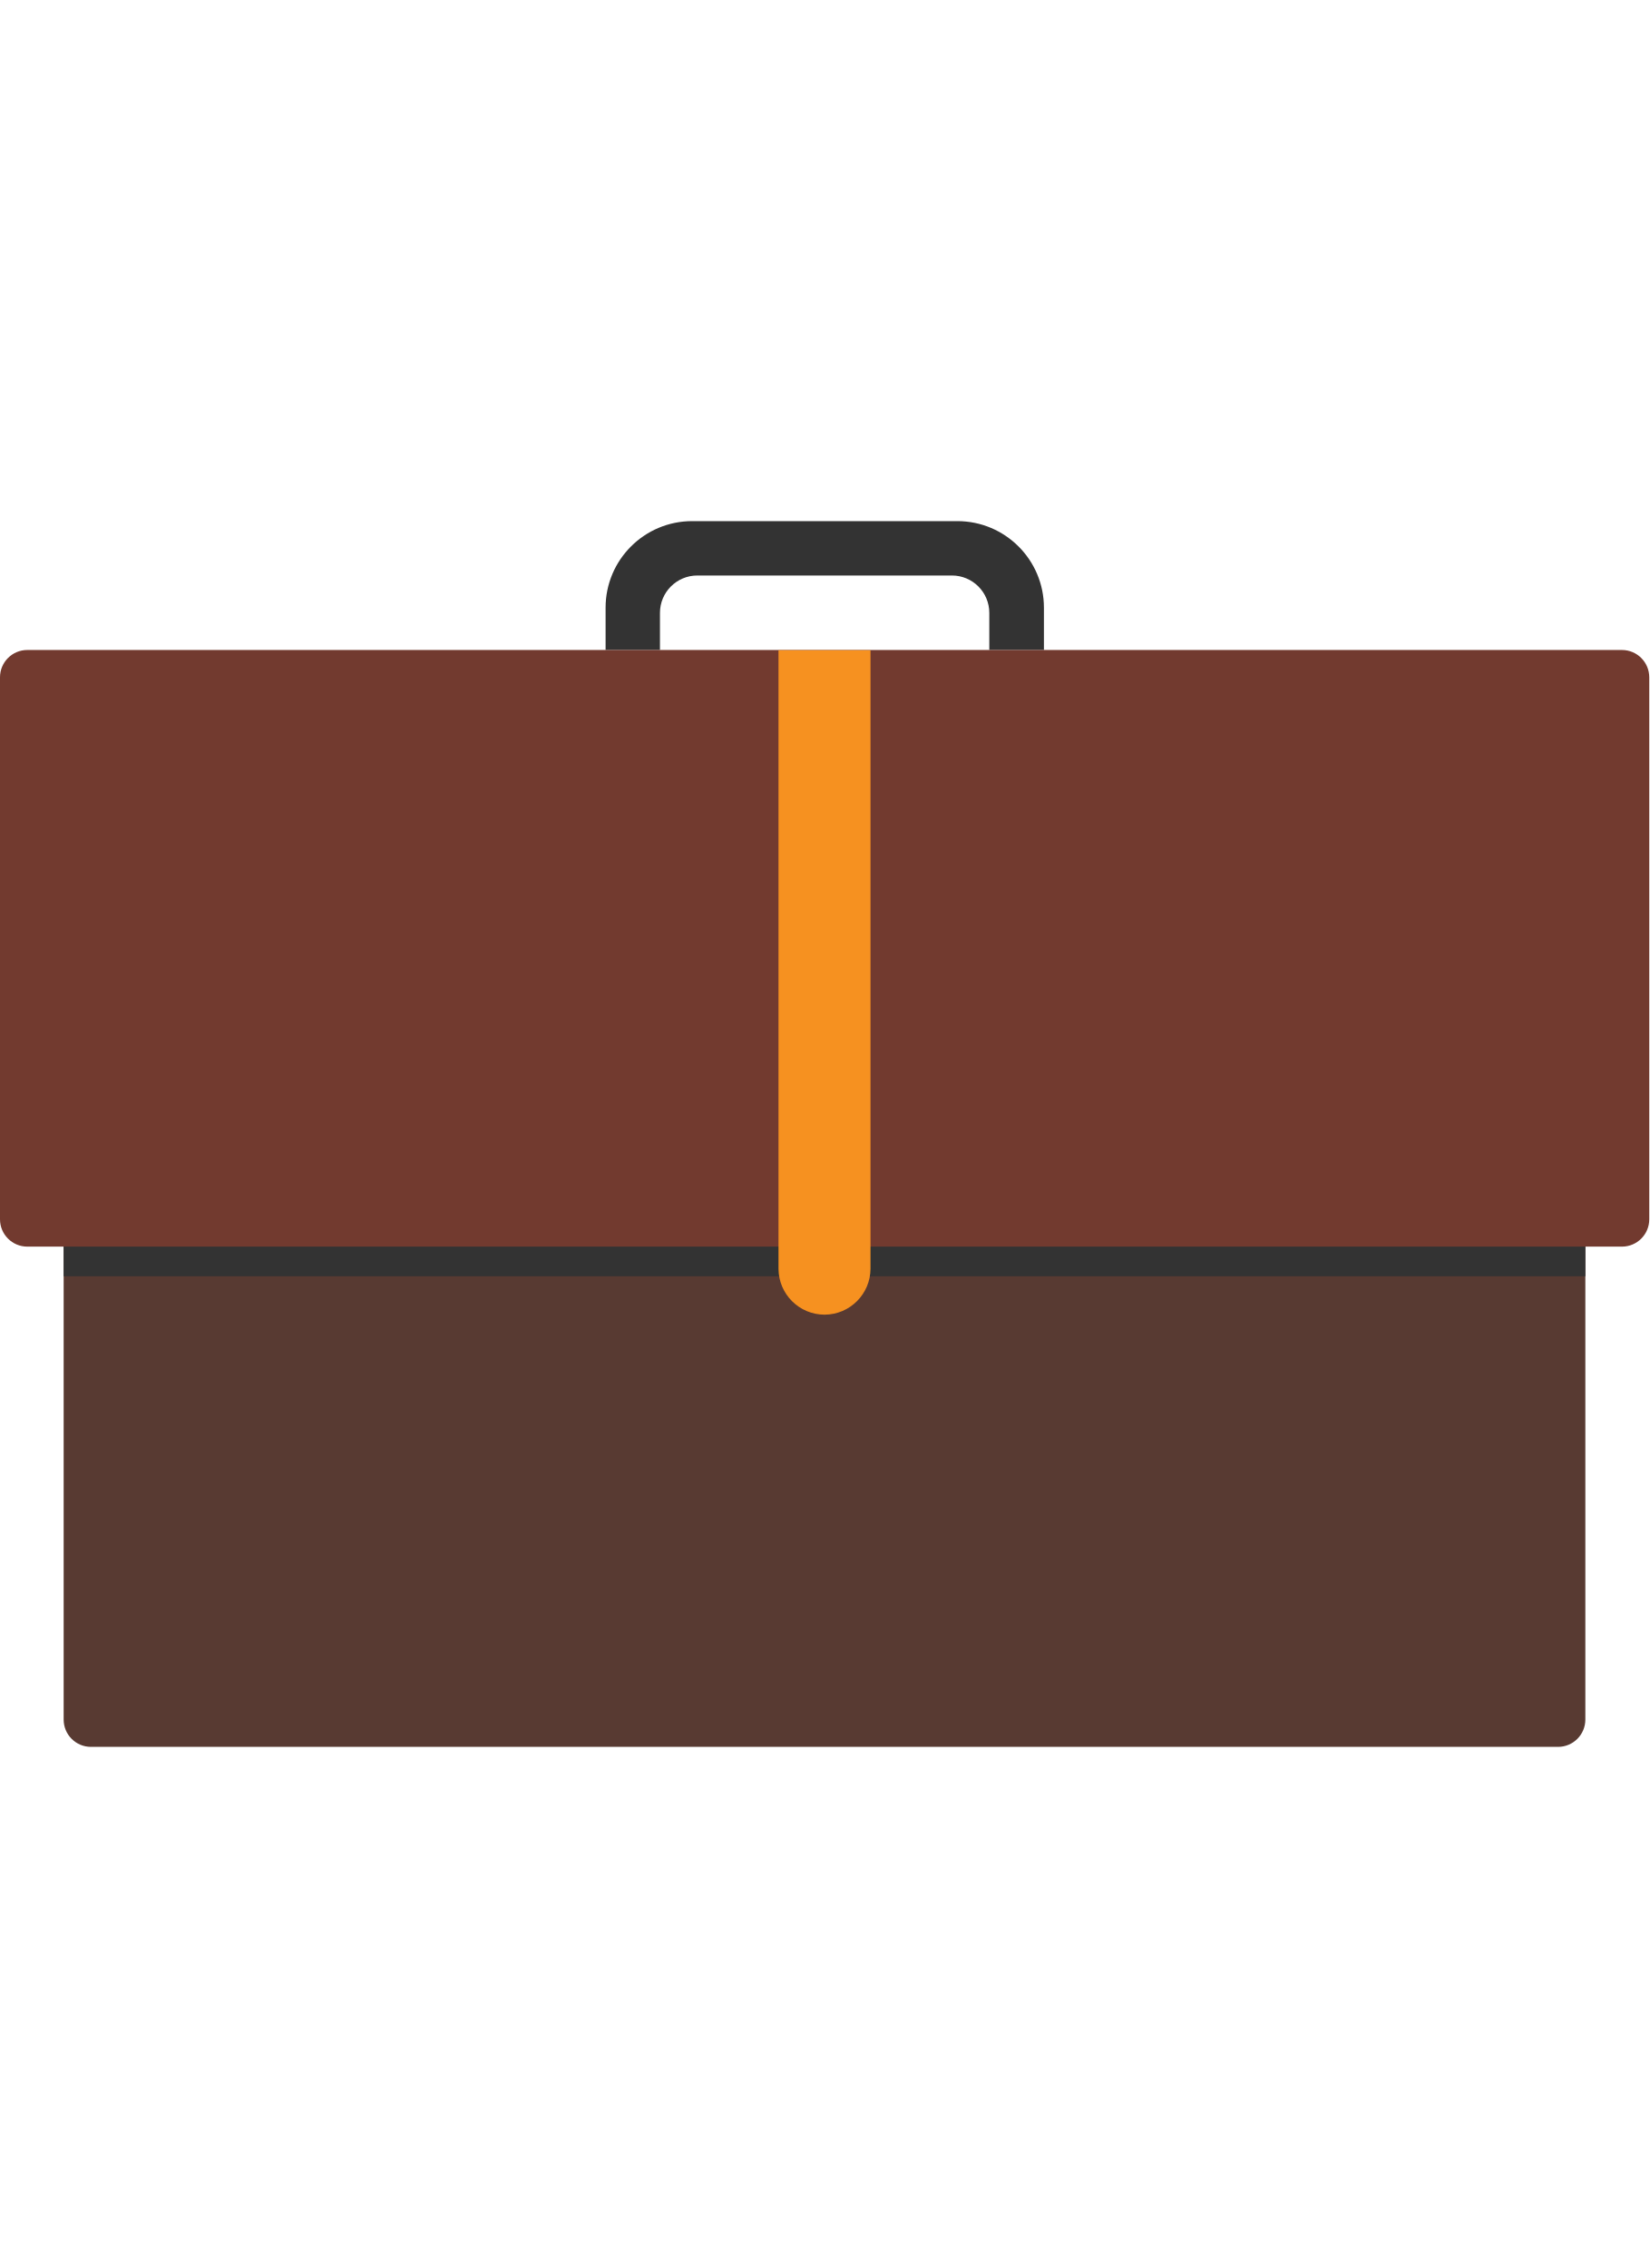
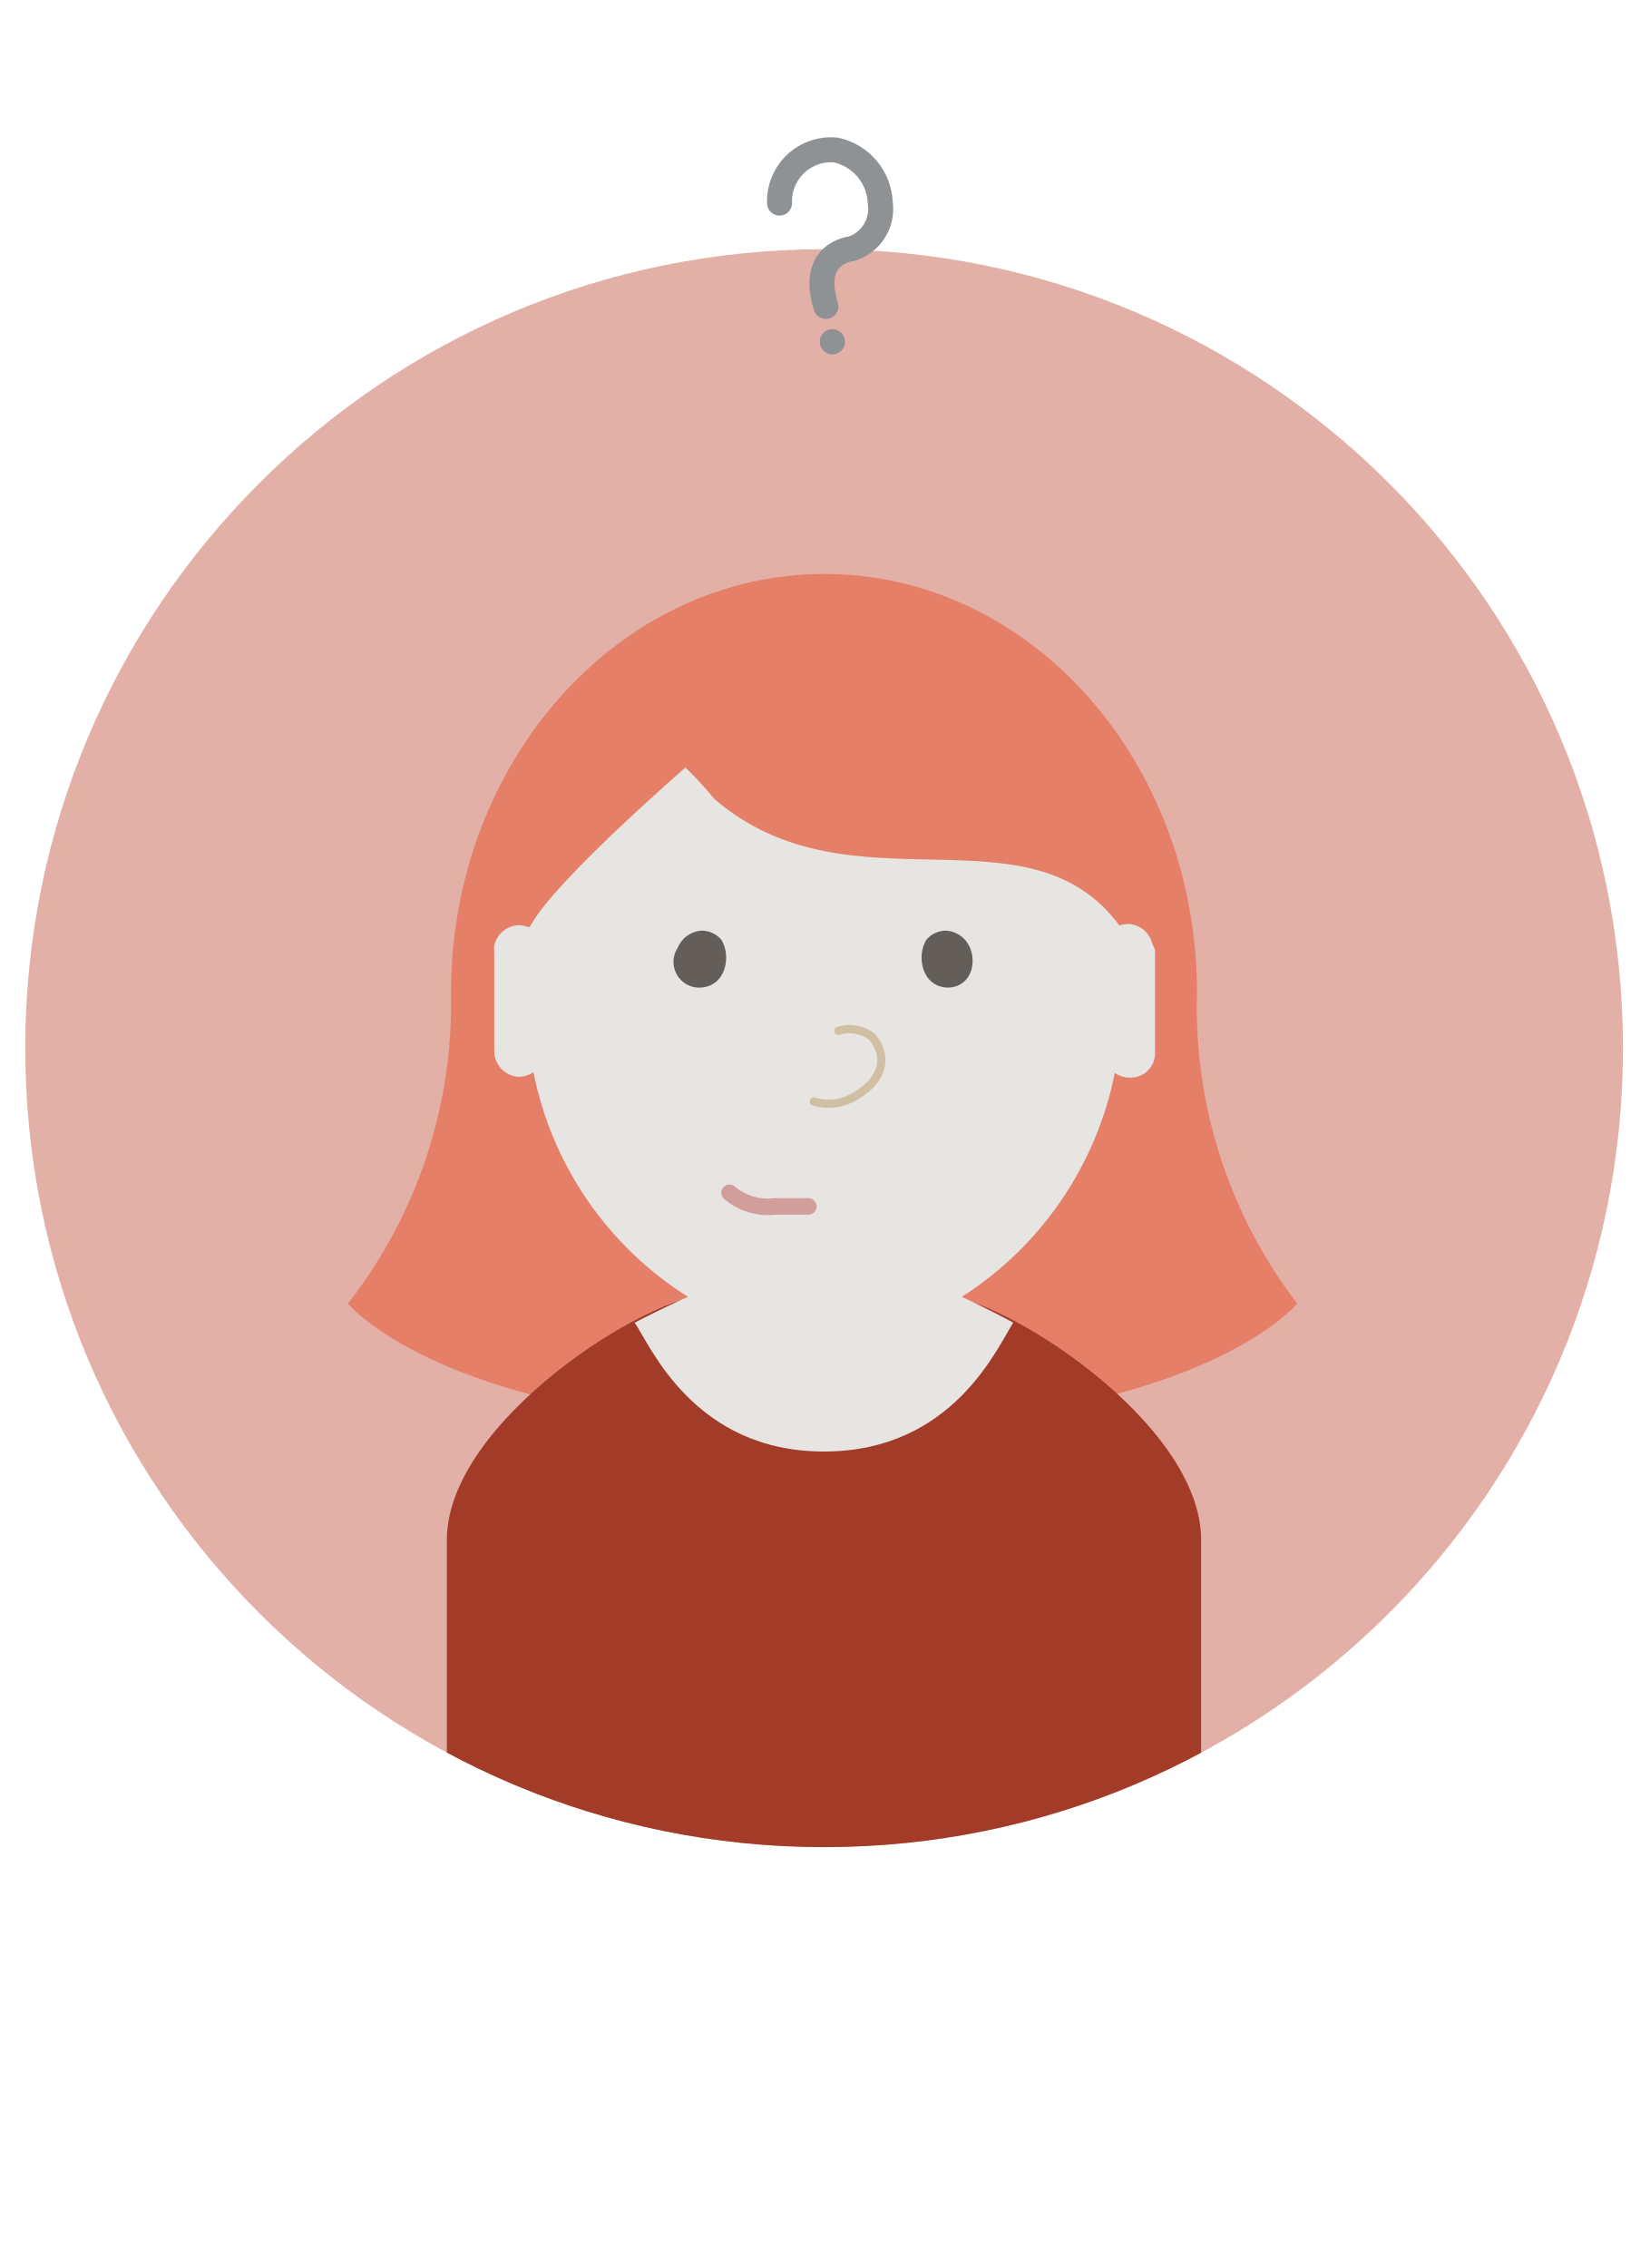
- <svg xmlns="http://www.w3.org/2000/svg" id="Layer_1" data-name="Layer 1" viewBox="0 0 64 88">
+ <svg xmlns="http://www.w3.org/2000/svg" role="img" aria-labelled-by="intervju-spm-04_title" id="Layer_1" data-name="Layer 1" viewBox="0 0 64 88">
  <defs>
-     <style>.cls-1,.cls-2{fill:none;}.cls-2{clip-rule:evenodd;}.cls-3{clip-path:url(#clip-path);}.cls-4{clip-path:url(#clip-path-2);}.cls-5{clip-path:url(#clip-path-3);}.cls-6{fill:#583a32;}.cls-7{fill:#333;}.cls-8{fill:#723a2f;}.cls-9{fill:#f69120;}.cls-10{clip-path:url(#clip-path-4);}.cls-11{clip-path:url(#clip-path-5);}.cls-12{clip-path:url(#clip-path-6);}.cls-13{clip-path:url(#clip-path-7);}.cls-14{clip-path:url(#clip-path-8);}.cls-15{clip-path:url(#clip-path-9);}</style>
+     <style>
+ 			.cls-1{fill:#e3b0a8;}.cls-2{clip-path:url(#clip-path);}.cls-3{fill:#e57f68;}.cls-4{fill:#a23b28;}.cls-5{fill:#e7e5e2;}.cls-10,.cls-11,.cls-6,.cls-9{fill:none;}.cls-6{stroke:#8e9294;stroke-miterlimit:10;stroke-width:0.97px;}.cls-10,.cls-11,.cls-6{stroke-linecap:round;}.cls-7{fill:#8e9294;}.cls-8{fill:#635e59;}.cls-10{stroke:#d1bfa3;stroke-width:0.32px;}.cls-11{stroke:#d19e9c;stroke-width:0.64px;}
+ 		</style>
    <clipPath id="clip-path">
-       <rect class="cls-1" x="324.96" y="-624.25" width="63.12" height="37.99" rx="4.39" ry="4.39" />
-     </clipPath>
-     <clipPath id="clip-path-2">
-       <path class="cls-2" d="M360.09-620.29h-5.88a.79.79,0,0,1-.79-.79v-1a.79.79,0,0,1,.79-.79h5.88a.79.79,0,0,1,.79.79v1a.79.79,0,0,1-.79.79" />
-     </clipPath>
-     <clipPath id="clip-path-3">
-       <rect class="cls-1" x="355.44" y="-631.52" width="3.41" height="10.19" />
-     </clipPath>
-     <clipPath id="clip-path-4">
-       <path class="cls-2" d="M122.35,18.76V82.71a4.14,4.14,0,0,0,4.16,4.13H182.2a4.14,4.14,0,0,0,4.16-4.13V9.29a4.14,4.14,0,0,0-4.16-4.13H136.83Z" />
-     </clipPath>
-     <clipPath id="clip-path-5">
-       <path class="cls-2" d="M136.83,5.16v9.47a4.14,4.14,0,0,1-4.16,4.13H122.35Z" />
-     </clipPath>
-     <clipPath id="clip-path-6">
-       <rect class="cls-1" x="122.35" y="5.16" width="64" height="81.67" />
-     </clipPath>
-     <clipPath id="clip-path-7">
-       <path class="cls-2" d="M138.31,67.09l-1.39,1.29L136.5,68a.1.1,0,0,0-.14,0,.09.09,0,0,0,0,.13l.49.48a.1.1,0,0,0,.07,0l.07,0,1.46-1.35a.1.1,0,0,0,0-.14A.1.1,0,0,0,138.31,67.09Zm-3.24.75a2.33,2.33,0,1,1,2.33,2.32A2.33,2.33,0,0,1,135.08,67.84Z" />
-     </clipPath>
-     <clipPath id="clip-path-8">
-       <path class="cls-2" d="M816.49-1057.35c-.58,1.86,0,4.7,1.9,4.56,2.13-.16,2.54-3.67,1.7-5.48a1.92,1.92,0,0,0-1.71-1C817.25-1059.31,816.61-1057.7,816.49-1057.35Z" />
-     </clipPath>
-     <clipPath id="clip-path-9">
-       <path class="cls-2" d="M838.39-1058.28c-.83,1.81-.43,5.33,1.7,5.48,1.95.15,2.49-2.7,1.9-4.56-.11-.35-.75-2-1.89-2A1.92,1.92,0,0,0,838.39-1058.28Z" />
+       <circle class="cls-1" cx="31.98" cy="40.67" r="31" />
    </clipPath>
  </defs>
-   <rect class="cls-6" x="2.47" y="41.37" width="59.05" height="26.41" rx="1.06" ry="1.06" />
-   <rect class="cls-7" x="2.47" y="44.01" width="59.05" height="5.51" />
-   <path class="cls-7" d="M40.51,25.22H38.39V23.78a1.45,1.45,0,0,0-1.45-1.45H27.06a1.45,1.45,0,0,0-1.45,1.45v1.44H23.5V23.58a3.36,3.36,0,0,1,3.36-3.36H37.15a3.36,3.36,0,0,1,3.36,3.36Z" />
-   <rect class="cls-8" y="25.22" width="64" height="23.15" rx="1.06" ry="1.06" />
-   <path class="cls-9" d="M32,25.22h0A1.79,1.79,0,0,1,33.79,27V51a0,0,0,0,1,0,0H30.22a0,0,0,0,1,0,0V27A1.79,1.79,0,0,1,32,25.22Z" transform="translate(64 76.23) rotate(180)" />
+   <circle class="cls-1" cx="31.98" cy="40.67" r="31" />
+   <g class="cls-2">
+     <path class="cls-3" d="M46.45,38.53h0c0-9-6.47-16.26-14.46-16.26S17.5,29.55,17.5,38.53h0a18.89,18.89,0,0,1-4,12.05s3.91,4.8,18.42,4.8h0c14.51,0,18.42-4.8,18.42-4.8A18.9,18.9,0,0,1,46.45,38.53Z" />
+     <path class="cls-4" d="M36.39,50.22H27.56c-2.38,0-10.22,4.93-10.22,9.53V71.83H46.61V59.75C46.61,55.15,38.78,50.22,36.39,50.22Z" />
+     <path class="cls-5" d="M44.72,36.64a1,1,0,0,0-.94-.79,1,1,0,0,0-.34.06h0C39.87,31.1,33,35.54,27.72,31a14.4,14.4,0,0,0-1.12-1.22s-5.1,4.42-6,6.12c0,0-.06.12-.14.06a.93.93,0,0,0-.34-.06,1,1,0,0,0-.94.79.85.85,0,0,0,0,.23v3.86a1,1,0,0,0,.95,1,1,1,0,0,0,.57-.18,13.39,13.39,0,0,0,6,8.72c-.81.34-2.07,1-2.07,1,.6.88,2.3,5,7.34,5s6.75-4.09,7.35-5c0,0-1.1-.6-2-1a13.42,13.42,0,0,0,5.94-8.69,1,1,0,0,0,.56.18.94.94,0,0,0,1-1V36.87A.85.85,0,0,0,44.72,36.64Z" />
+   </g>
+   <path class="cls-6" d="M30.25,7.88a2,2,0,0,1,2.19-2.06,2.19,2.19,0,0,1,1.72,2.06,1.62,1.62,0,0,1-1.11,1.77s-1.66.14-1,2.24" />
+   <circle class="cls-7" cx="32.3" cy="13.26" r="0.49" />
+   <path id="Fill-13" class="cls-8" d="M27.19,38.32a1,1,0,0,1-.89-1.55,1.08,1.08,0,0,1,.89-.66,1,1,0,0,1,.8.35c.39.61.2,1.8-.8,1.86" />
+   <path id="Fill-15" class="cls-8" d="M36.75,38.32c.91,0,1.16-.92.89-1.55a1.08,1.08,0,0,0-.89-.66,1,1,0,0,0-.8.35c-.39.61-.2,1.8.8,1.86" />
+   <g id="Group-22">
+     <path id="Fill-19" class="cls-9" d="M32.53,40a1.41,1.41,0,0,1,1.32.24c.61.75.44,1.61-.59,2.25a2,2,0,0,1-1.68.25" />
+     <path id="Stroke-21" class="cls-10" d="M32.53,40a1.41,1.41,0,0,1,1.32.24c.61.75.44,1.61-.59,2.25a2,2,0,0,1-1.68.25" />
+   </g>
+   <path class="cls-11" d="M28.31,46.28a2.3,2.3,0,0,0,1.76.53h1.3" />
</svg>
